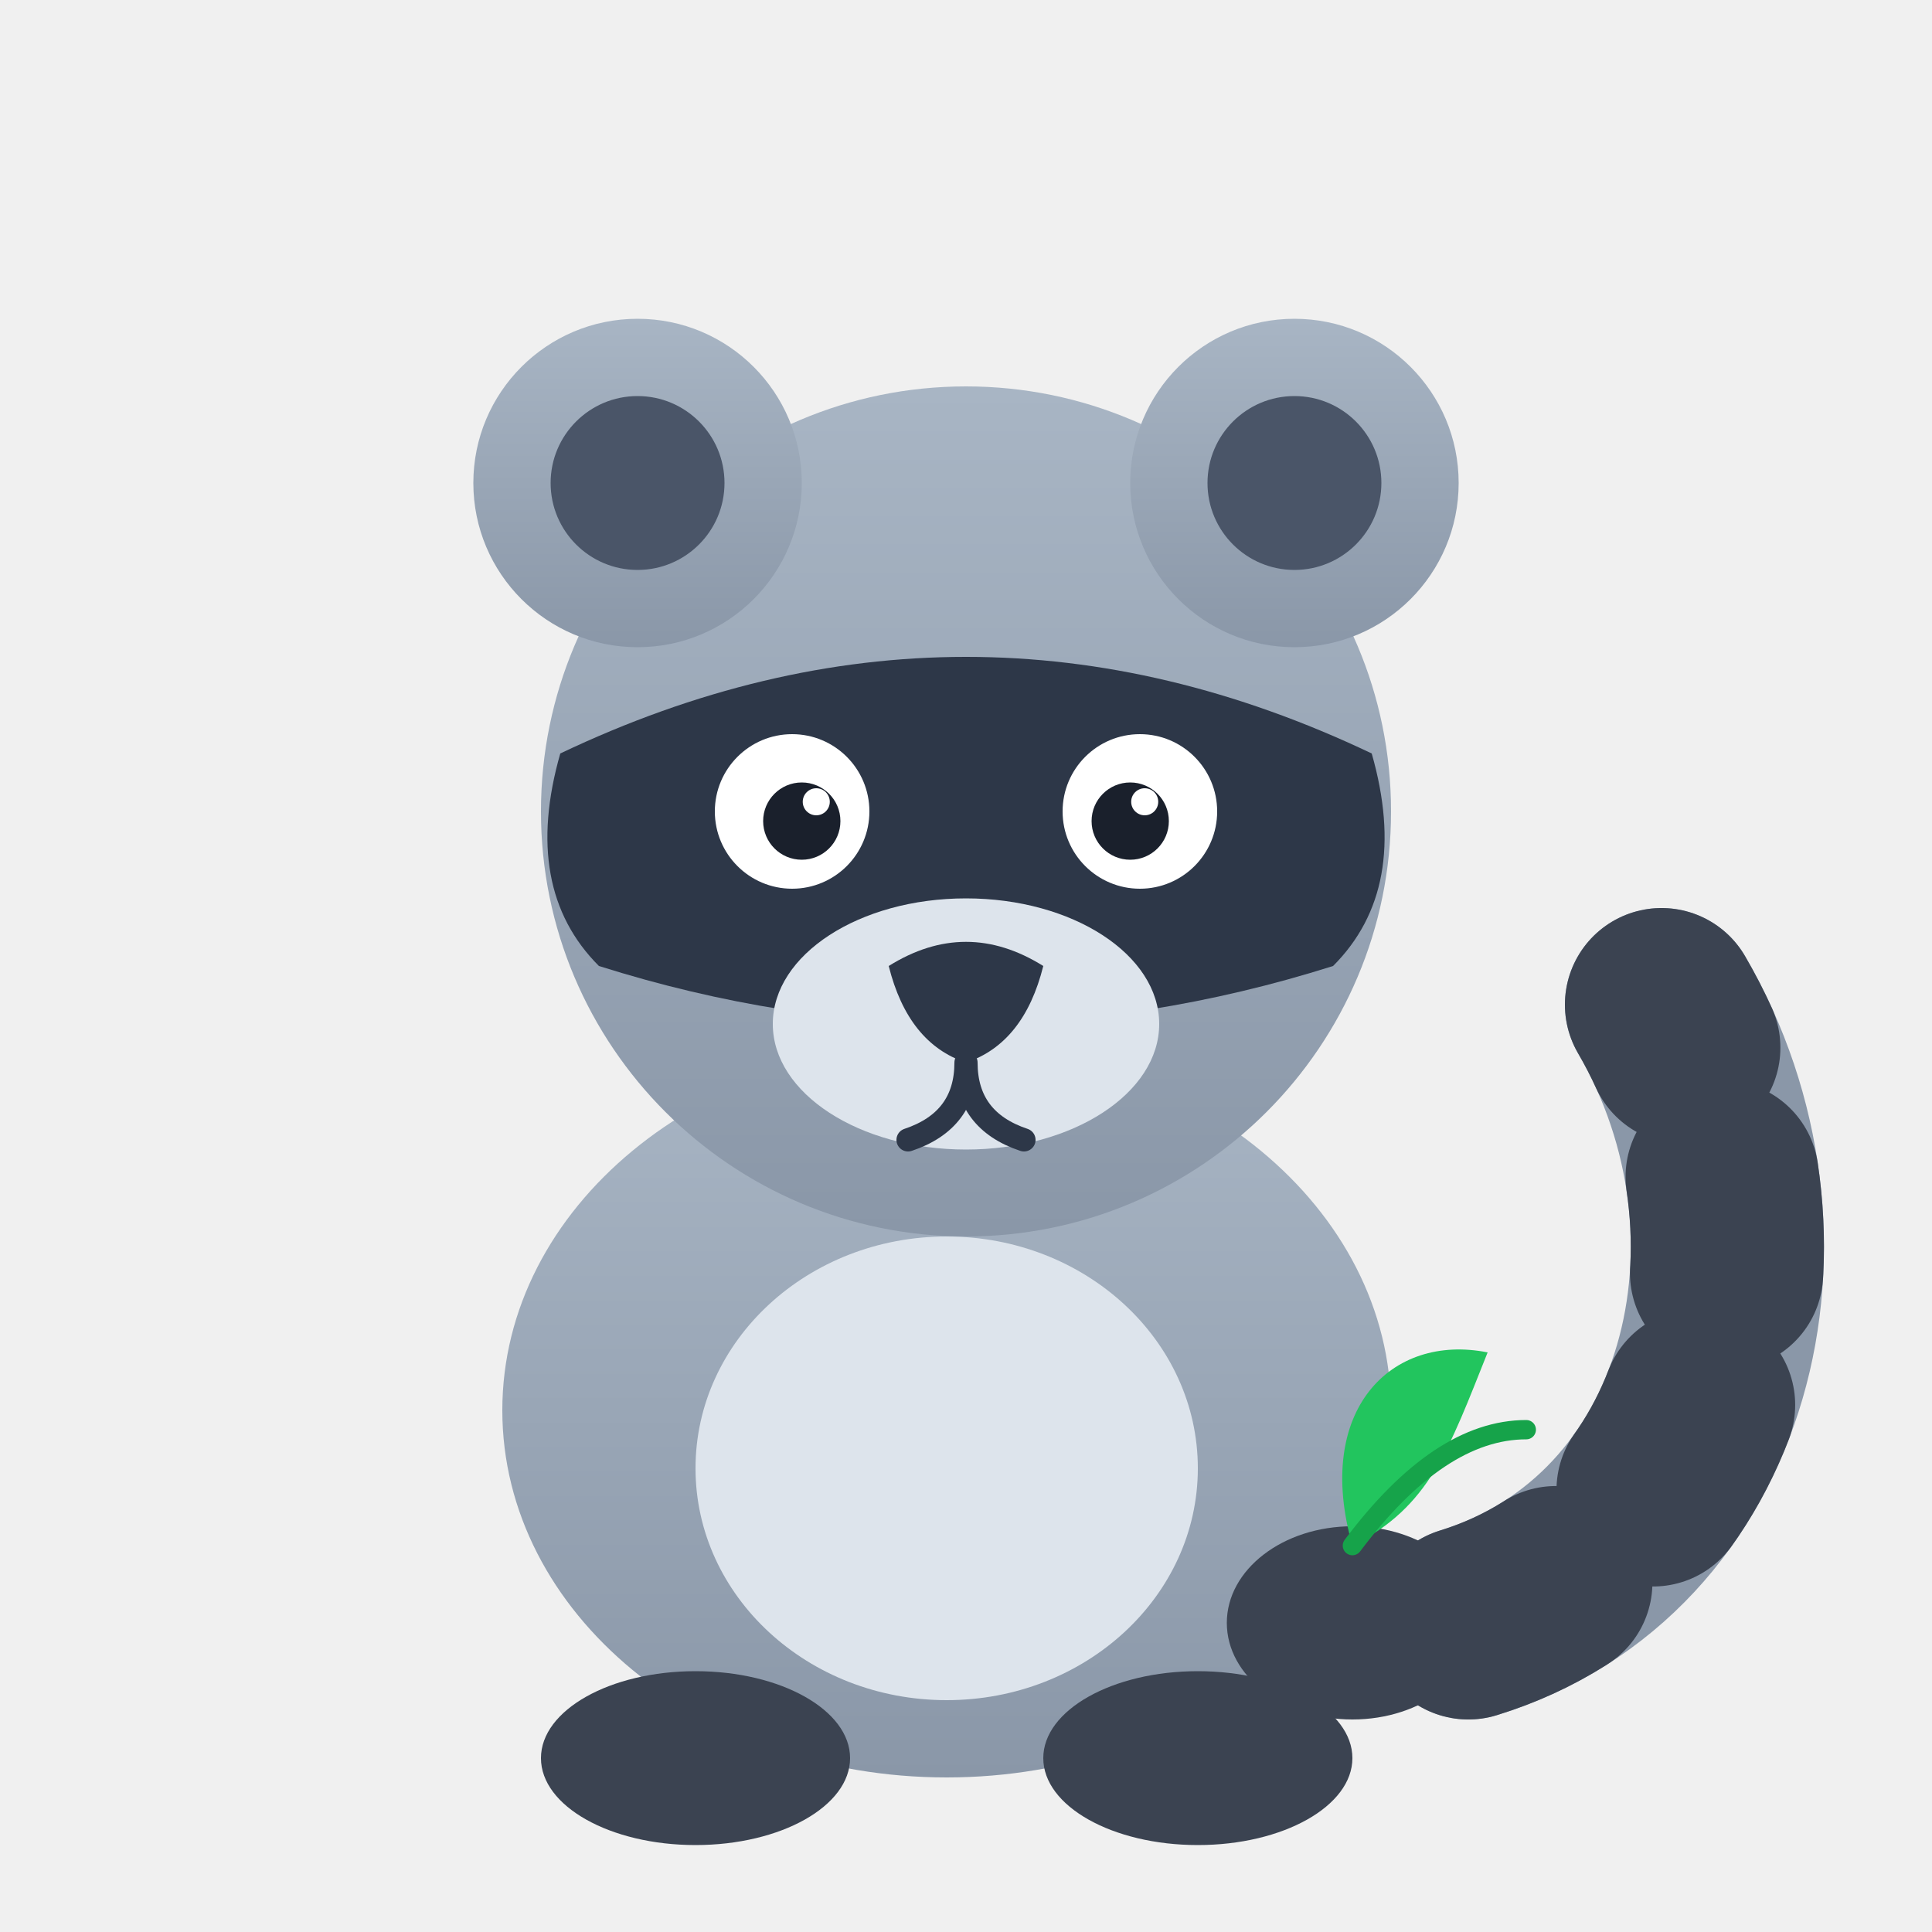
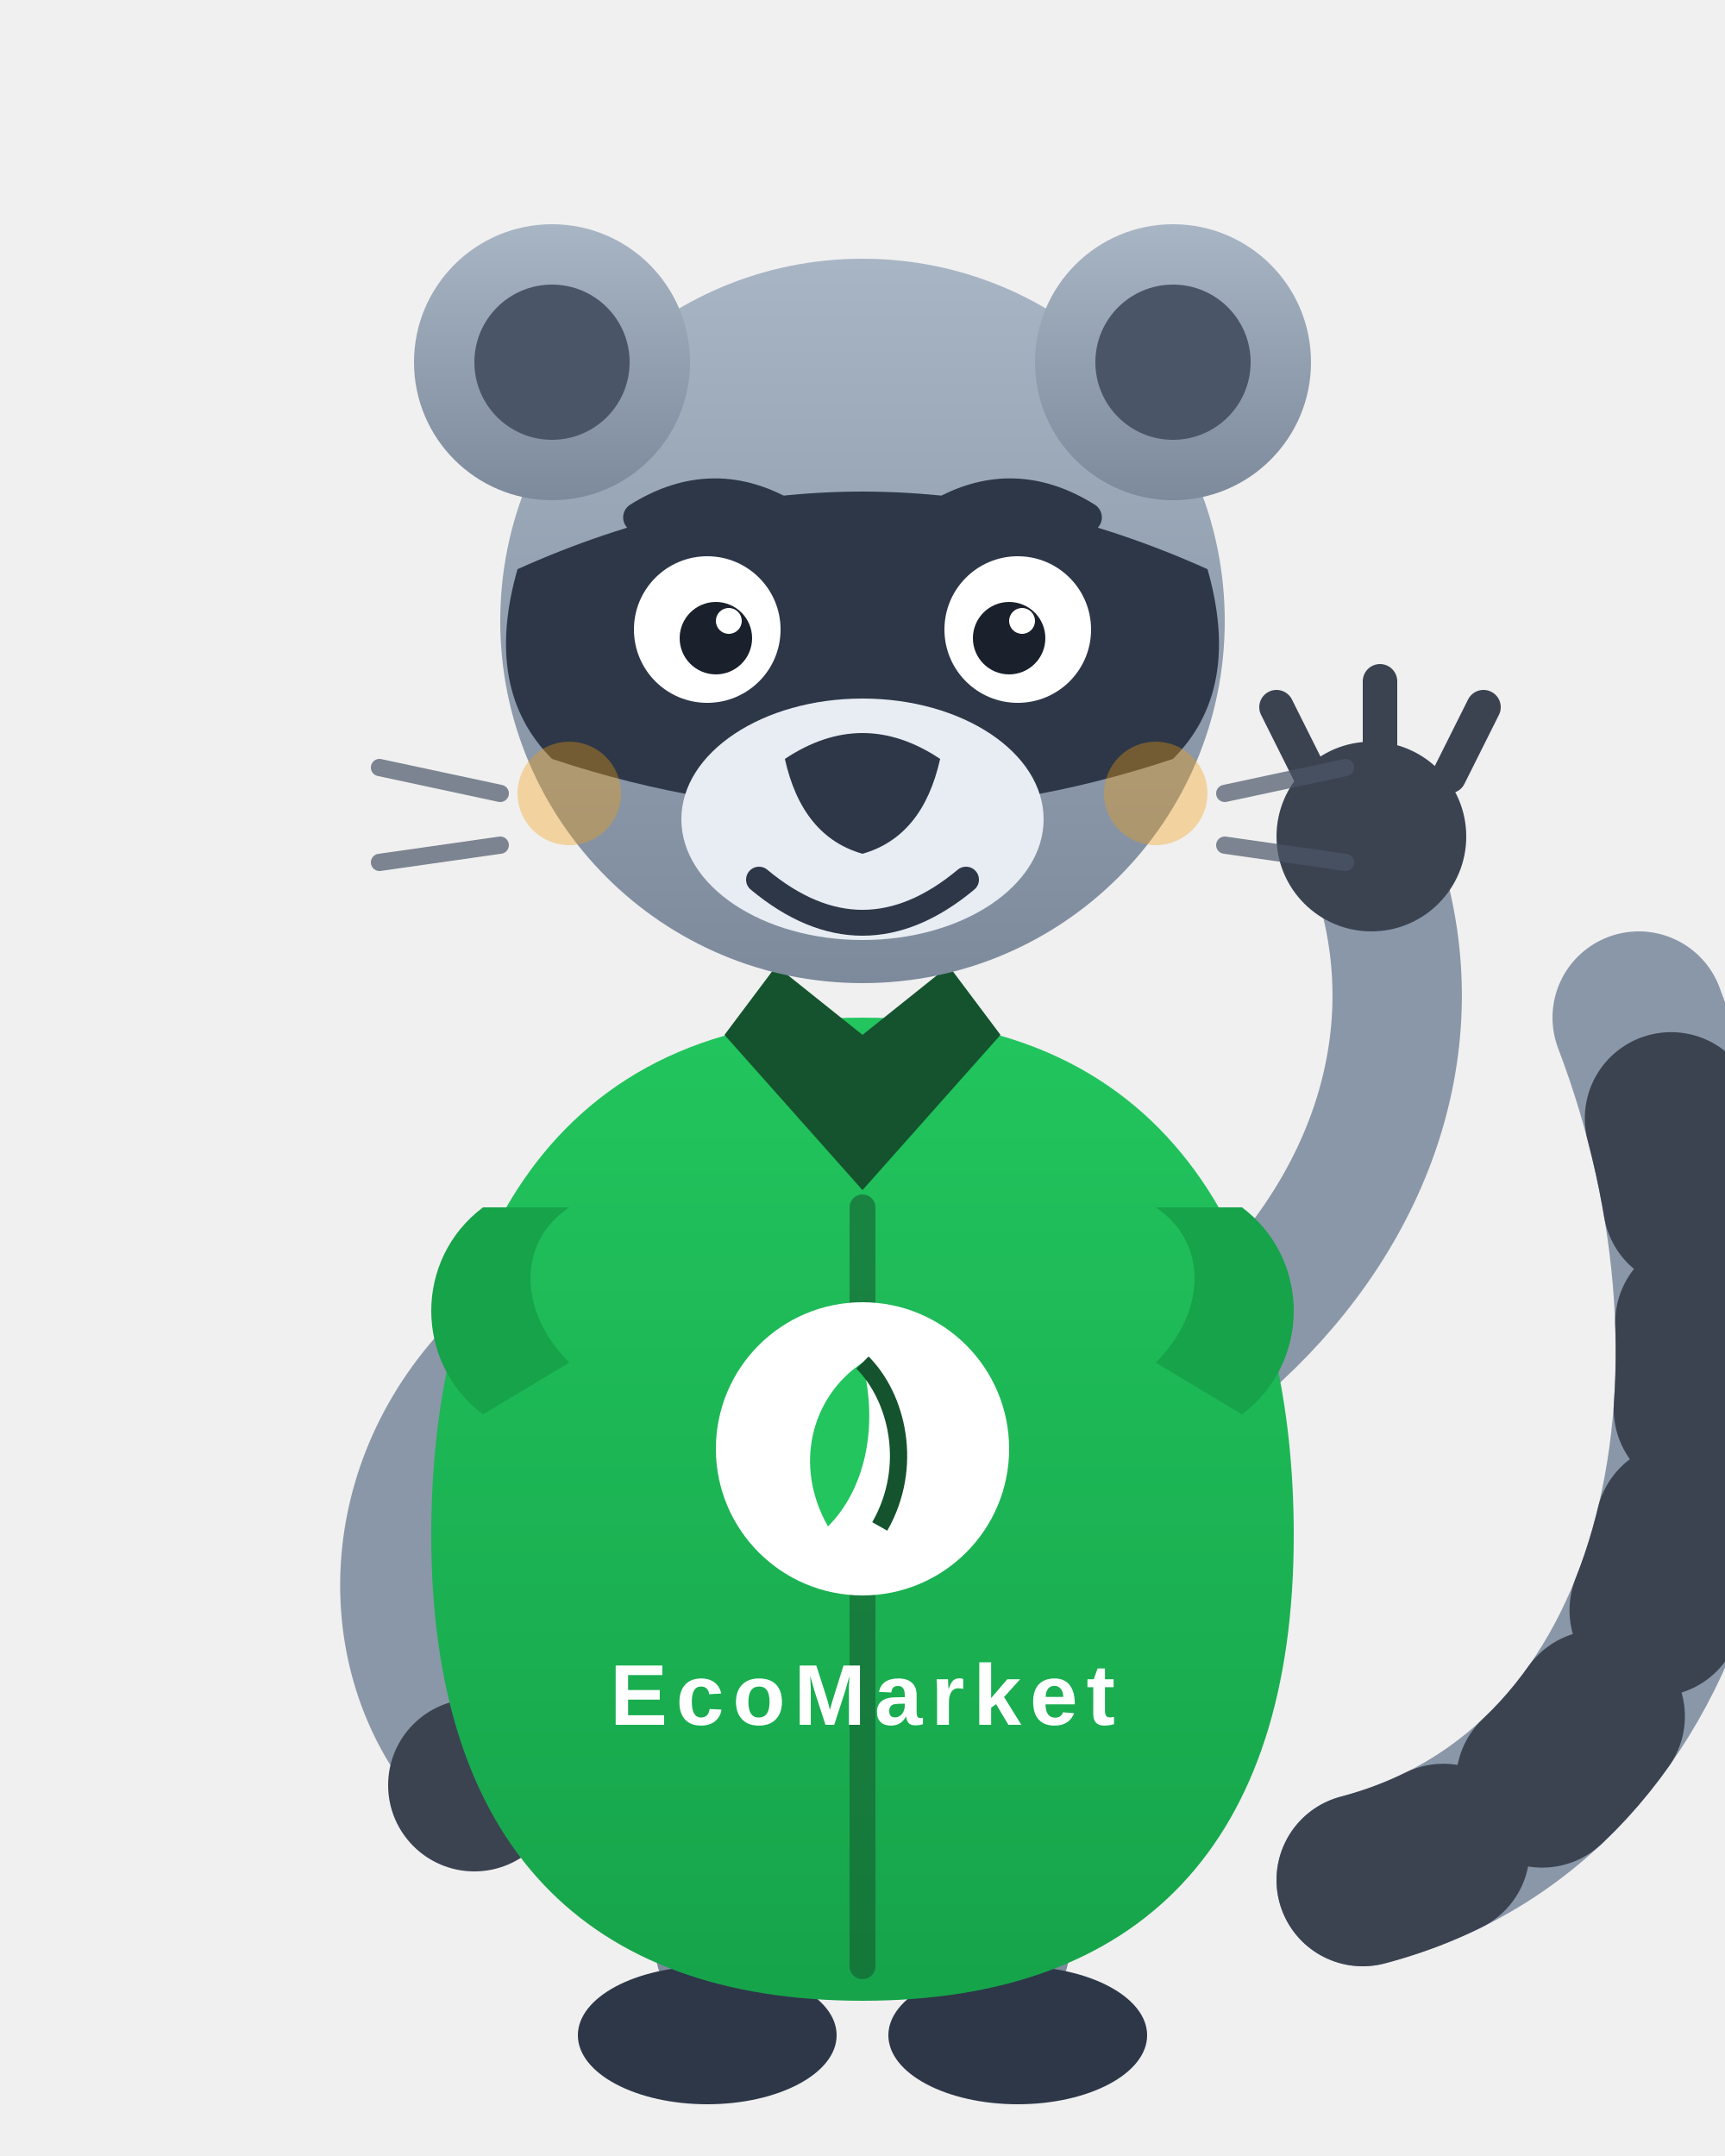
- <svg xmlns="http://www.w3.org/2000/svg" viewBox="0 0 200 200" role="img" aria-label="Eco, la mascota mapache de EcoMarket">
+ <svg xmlns="http://www.w3.org/2000/svg" viewBox="0 0 200 250" role="img" aria-label="Eco, el mapache mascota de EcoMarket">
  <defs>
-     <linearGradient id="rgray" x1="0" y1="0" x2="0" y2="1">
+     <linearGradient id="polo" x1="0" y1="0" x2="0" y2="1">
+       <stop offset="0" stop-color="#22C55E" />
+       <stop offset="1" stop-color="#16A34A" />
+     </linearGradient>
+     <linearGradient id="rgray2" x1="0" y1="0" x2="0" y2="1">
      <stop offset="0" stop-color="#A8B5C4" />
-       <stop offset="1" stop-color="#8A97A8" />
+       <stop offset="1" stop-color="#7C8A9C" />
    </linearGradient>
  </defs>
-   <path d="M152 168 C 178 160 186 128 172 104" fill="none" stroke="#8A97A8" stroke-width="20" stroke-linecap="round" />
-   <path d="M152 168 C 178 160 186 128 172 104" fill="none" stroke="#3B4351" stroke-width="20" stroke-linecap="round" stroke-dasharray="10 14" />
-   <ellipse cx="98" cy="146" rx="46" ry="38" fill="url(#rgray)" />
-   <ellipse cx="98" cy="152" rx="26" ry="24" fill="#DDE4EC" />
-   <ellipse cx="72" cy="182" rx="16" ry="9" fill="#3B4351" />
-   <ellipse cx="124" cy="182" rx="16" ry="9" fill="#3B4351" />
-   <circle cx="100" cy="84" r="44" fill="url(#rgray)" />
-   <circle cx="66" cy="50" r="17" fill="url(#rgray)" />
-   <circle cx="134" cy="50" r="17" fill="url(#rgray)" />
-   <circle cx="66" cy="50" r="9" fill="#4A5568" />
-   <circle cx="134" cy="50" r="9" fill="#4A5568" />
-   <path d="M58 78 Q 100 58 142 78 Q 146 92 138 100 Q 100 112 62 100 Q 54 92 58 78 Z" fill="#2D3748" />
-   <circle cx="82" cy="84" r="8" fill="#FFFFFF" />
-   <circle cx="118" cy="84" r="8" fill="#FFFFFF" />
-   <circle cx="83" cy="85" r="4" fill="#1A202C" />
-   <circle cx="117" cy="85" r="4" fill="#1A202C" />
-   <circle cx="84.5" cy="83" r="1.4" fill="#FFFFFF" />
-   <circle cx="118.5" cy="83" r="1.4" fill="#FFFFFF" />
-   <ellipse cx="100" cy="106" rx="20" ry="13" fill="#DDE4EC" />
-   <path d="M92 100 Q 100 95 108 100 Q 106 108 100 110 Q 94 108 92 100 Z" fill="#2D3748" />
-   <path d="M100 110 Q 100 116 94 118 M100 110 Q 100 116 106 118" stroke="#2D3748" stroke-width="2.4" fill="none" stroke-linecap="round" />
-   <ellipse cx="140" cy="168" rx="13" ry="10" fill="#3B4351" />
-   <path d="M140 160 C 136 146 144 138 154 140 C 150 150 148 156 140 160 Z" fill="#22C55E" />
-   <path d="M140 160 C 146 152 152 148 158 148" stroke="#16A34A" stroke-width="2" fill="none" stroke-linecap="round" />
+   <path d="M158 218 C 196 208 206 160 190 118" fill="none" stroke="#8A97A8" stroke-width="20" stroke-linecap="round" />
+   <path d="M158 218 C 196 208 206 160 190 118" fill="none" stroke="#3B4351" stroke-width="20" stroke-linecap="round" stroke-dasharray="10 14" />
+   <rect x="76" y="212" width="16" height="22" rx="8" fill="#7C8A9C" />
+   <ellipse cx="82" cy="236" rx="15" ry="8" fill="#2D3748" />
+   <rect x="108" y="212" width="16" height="22" rx="8" fill="#7C8A9C" />
+   <ellipse cx="118" cy="236" rx="15" ry="8" fill="#2D3748" />
+   <path d="M58 158 C 44 172 44 192 54 204" fill="none" stroke="#8A97A8" stroke-width="15" stroke-linecap="round" />
+   <circle cx="55" cy="207" r="10" fill="#3B4351" />
+   <path d="M142 156 C 158 142 166 122 160 102" fill="none" stroke="#8A97A8" stroke-width="15" stroke-linecap="round" />
+   <circle cx="159" cy="97" r="11" fill="#3B4351" />
+   <path d="M152 90 l-4 -8 M160 88 l0 -9 M168 90 l4 -8" stroke="#3B4351" stroke-width="4" stroke-linecap="round" />
+   <path d="M100 118 C 62 118 50 148 50 178 C 50 214 68 232 100 232 C 132 232 150 214 150 178 C 150 148 138 118 100 118 Z" fill="url(#polo)" />
+   <path d="M84 120 L 100 138 L 116 120 L 110 112 L 100 120 L 90 112 Z" fill="#14532D" />
+   <path d="M100 140 L 100 228" stroke="#14532D" stroke-width="3" stroke-linecap="round" opacity=".55" />
+   <circle cx="100" cy="168" r="17" fill="#FFFFFF" />
+   <path d="M100 158 C 94 162 92 170 96 177 C 100 173 102 166 100 158 Z" fill="#22C55E" />
+   <path d="M100 158 C 104 162 106 170 102 177" fill="none" stroke="#14532D" stroke-width="2" />
+   <text x="100" y="200" text-anchor="middle" font-family="Poppins, Arial, sans-serif" font-size="10" font-weight="700" fill="#FFFFFF" letter-spacing="1">EcoMarket</text>
+   <path d="M56 140 C 48 146 48 158 56 164 L 66 158 C 60 152 60 144 66 140 Z" fill="#16A34A" />
+   <path d="M144 140 C 152 146 152 158 144 164 L 134 158 C 140 152 140 144 134 140 Z" fill="#16A34A" />
+   <circle cx="100" cy="72" r="42" fill="url(#rgray2)" />
+   <circle cx="64" cy="42" r="16" fill="url(#rgray2)" />
+   <circle cx="136" cy="42" r="16" fill="url(#rgray2)" />
+   <circle cx="64" cy="42" r="9" fill="#4A5568" />
+   <circle cx="136" cy="42" r="9" fill="#4A5568" />
+   <path d="M60 66 Q 100 48 140 66 Q 144 80 136 88 Q 100 100 64 88 Q 56 80 60 66 Z" fill="#2D3748" />
+   <path d="M74 60 Q 82 55 90 59 M110 59 Q 118 55 126 60" stroke="#2D3748" stroke-width="3.5" fill="none" stroke-linecap="round" />
+   <circle cx="82" cy="73" r="8.5" fill="#FFFFFF" />
+   <circle cx="118" cy="73" r="8.5" fill="#FFFFFF" />
+   <circle cx="83" cy="74" r="4.2" fill="#1A202C" />
+   <circle cx="117" cy="74" r="4.2" fill="#1A202C" />
+   <circle cx="84.5" cy="72" r="1.5" fill="#FFFFFF" />
+   <circle cx="118.5" cy="72" r="1.5" fill="#FFFFFF" />
+   <ellipse cx="100" cy="95" rx="21" ry="14" fill="#E8EDF3" />
+   <path d="M91 88 Q 100 82 109 88 Q 107 97 100 99 Q 93 97 91 88 Z" fill="#2D3748" />
+   <path d="M88 102 Q 100 112 112 102" stroke="#2D3748" stroke-width="3" fill="none" stroke-linecap="round" />
+   <circle cx="66" cy="92" r="6" fill="#F59E0B" opacity=".35" />
+   <circle cx="134" cy="92" r="6" fill="#F59E0B" opacity=".35" />
+   <path d="M58 92 l-14 -3 M58 98 l-14 2 M142 92 l14 -3 M142 98 l14 2" stroke="#4A5568" stroke-width="2" stroke-linecap="round" opacity=".7" />
</svg>
